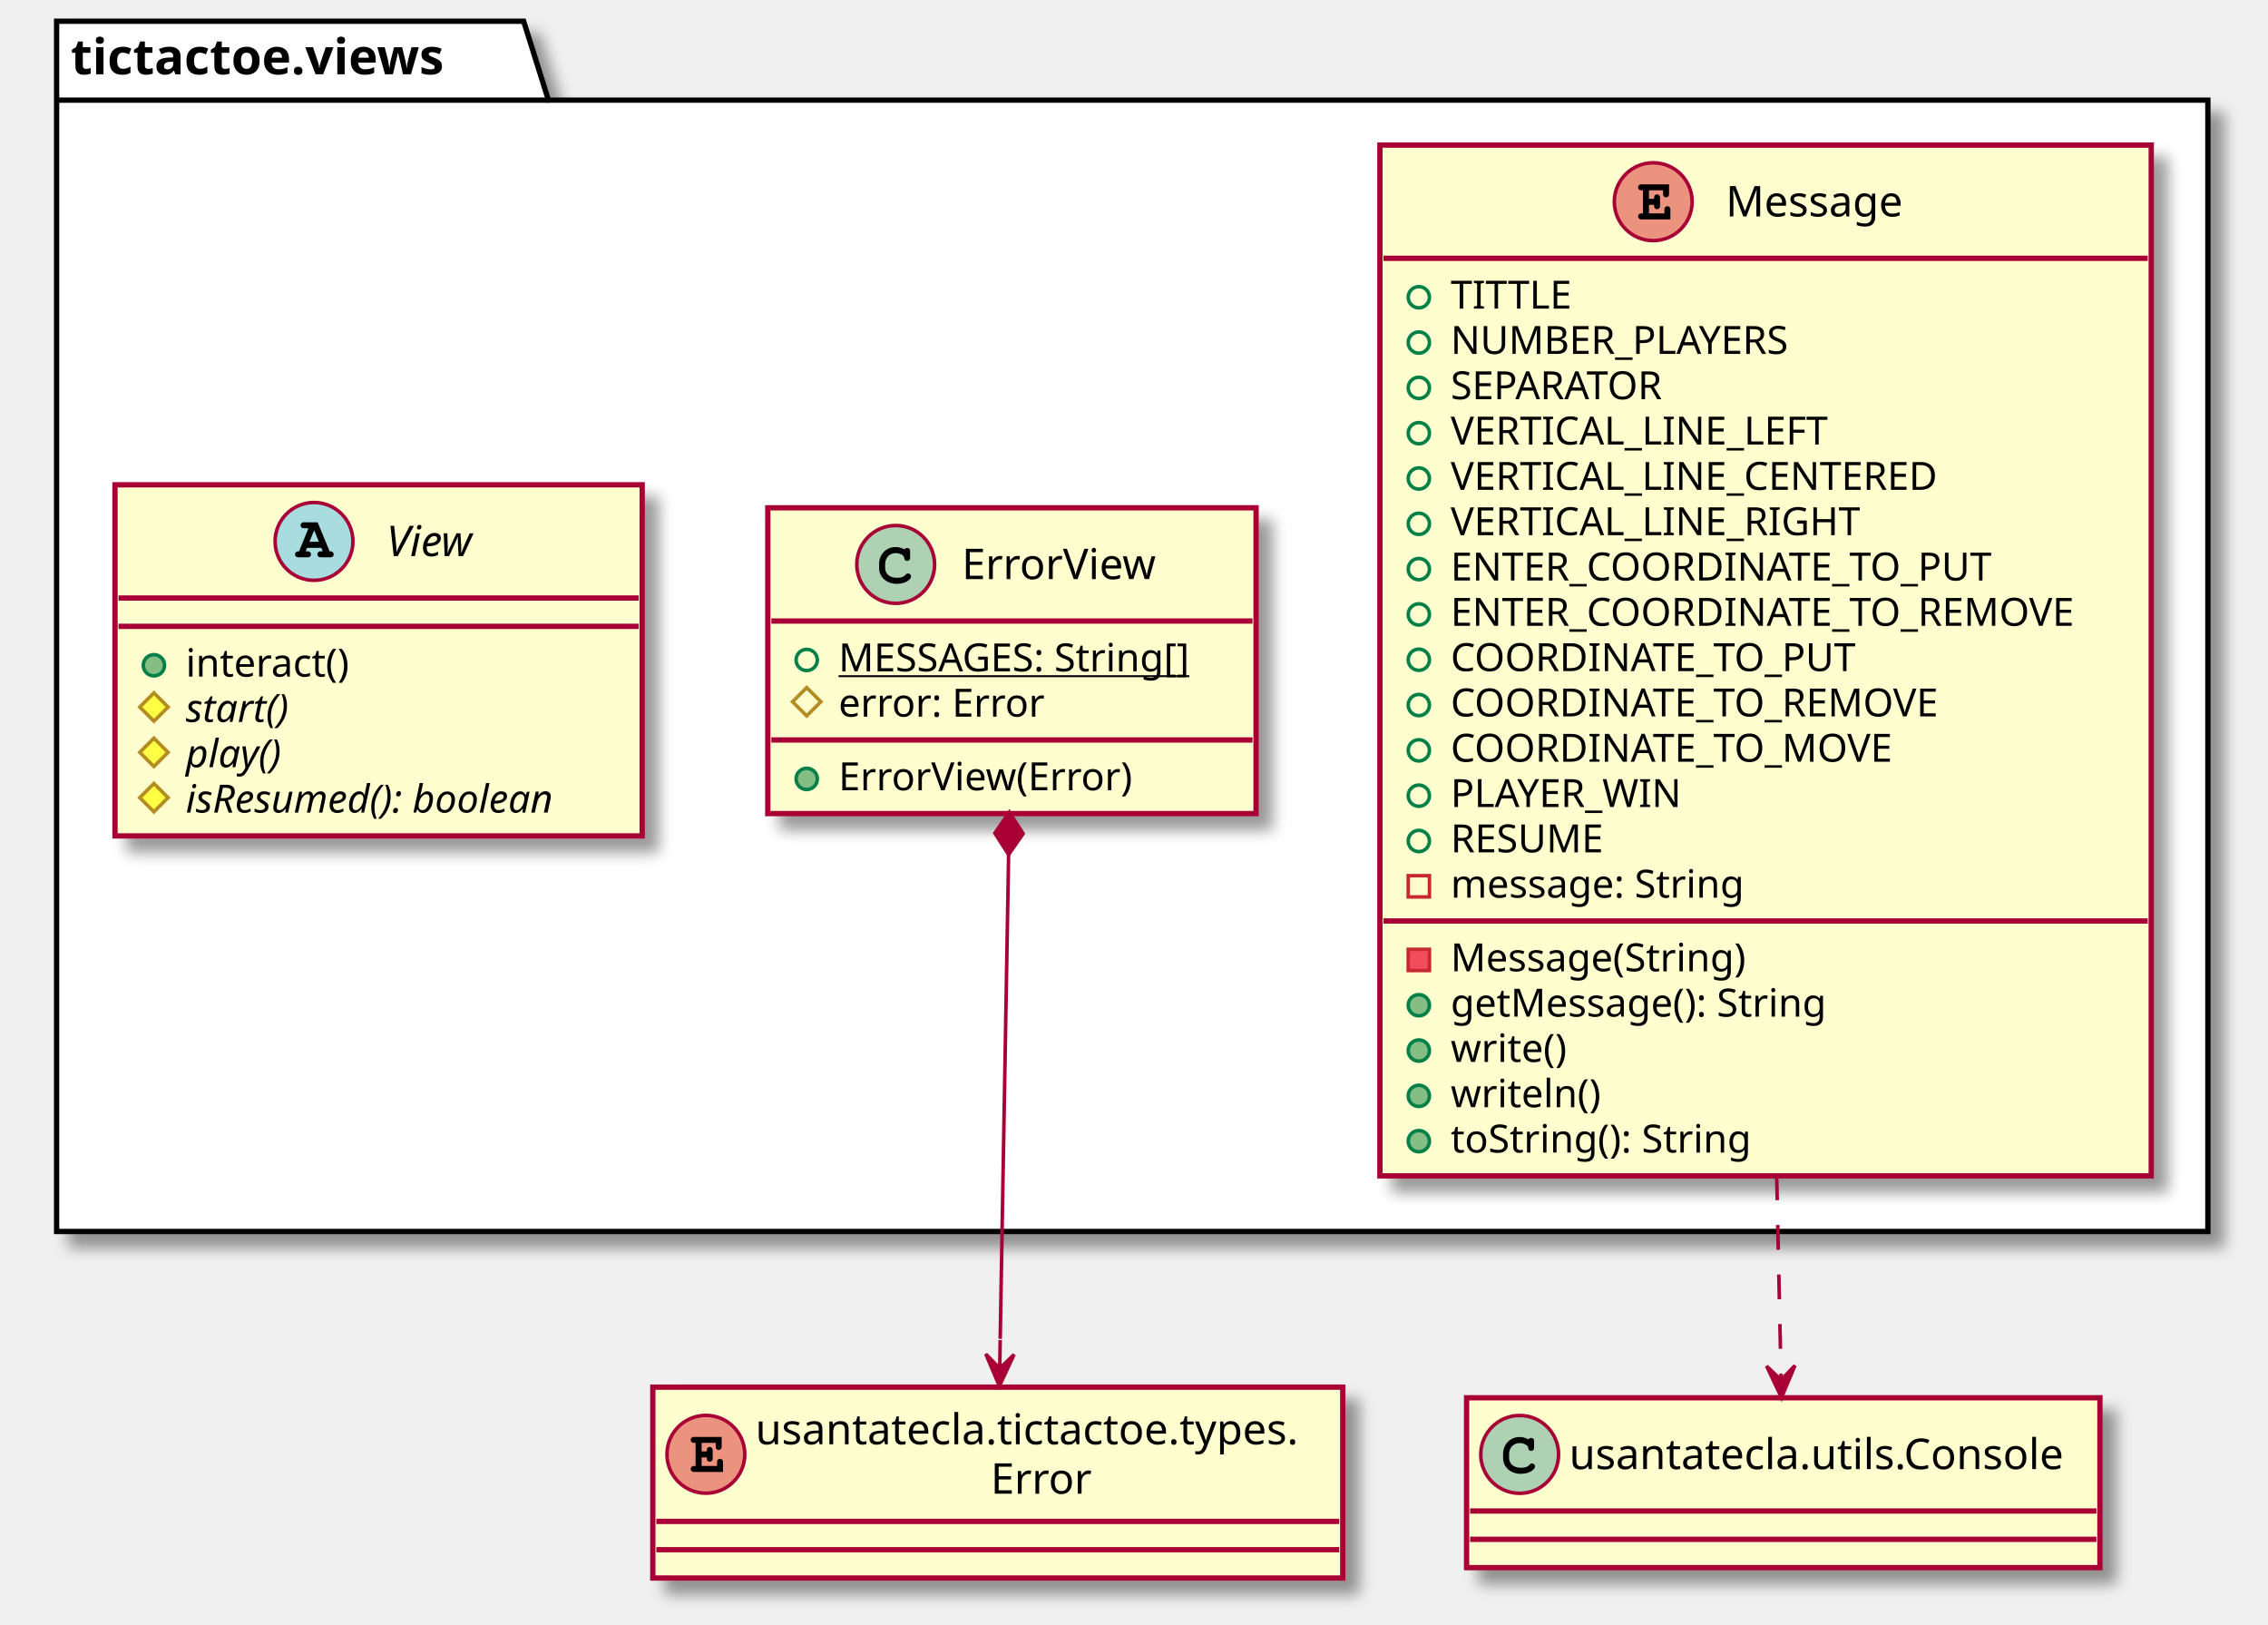
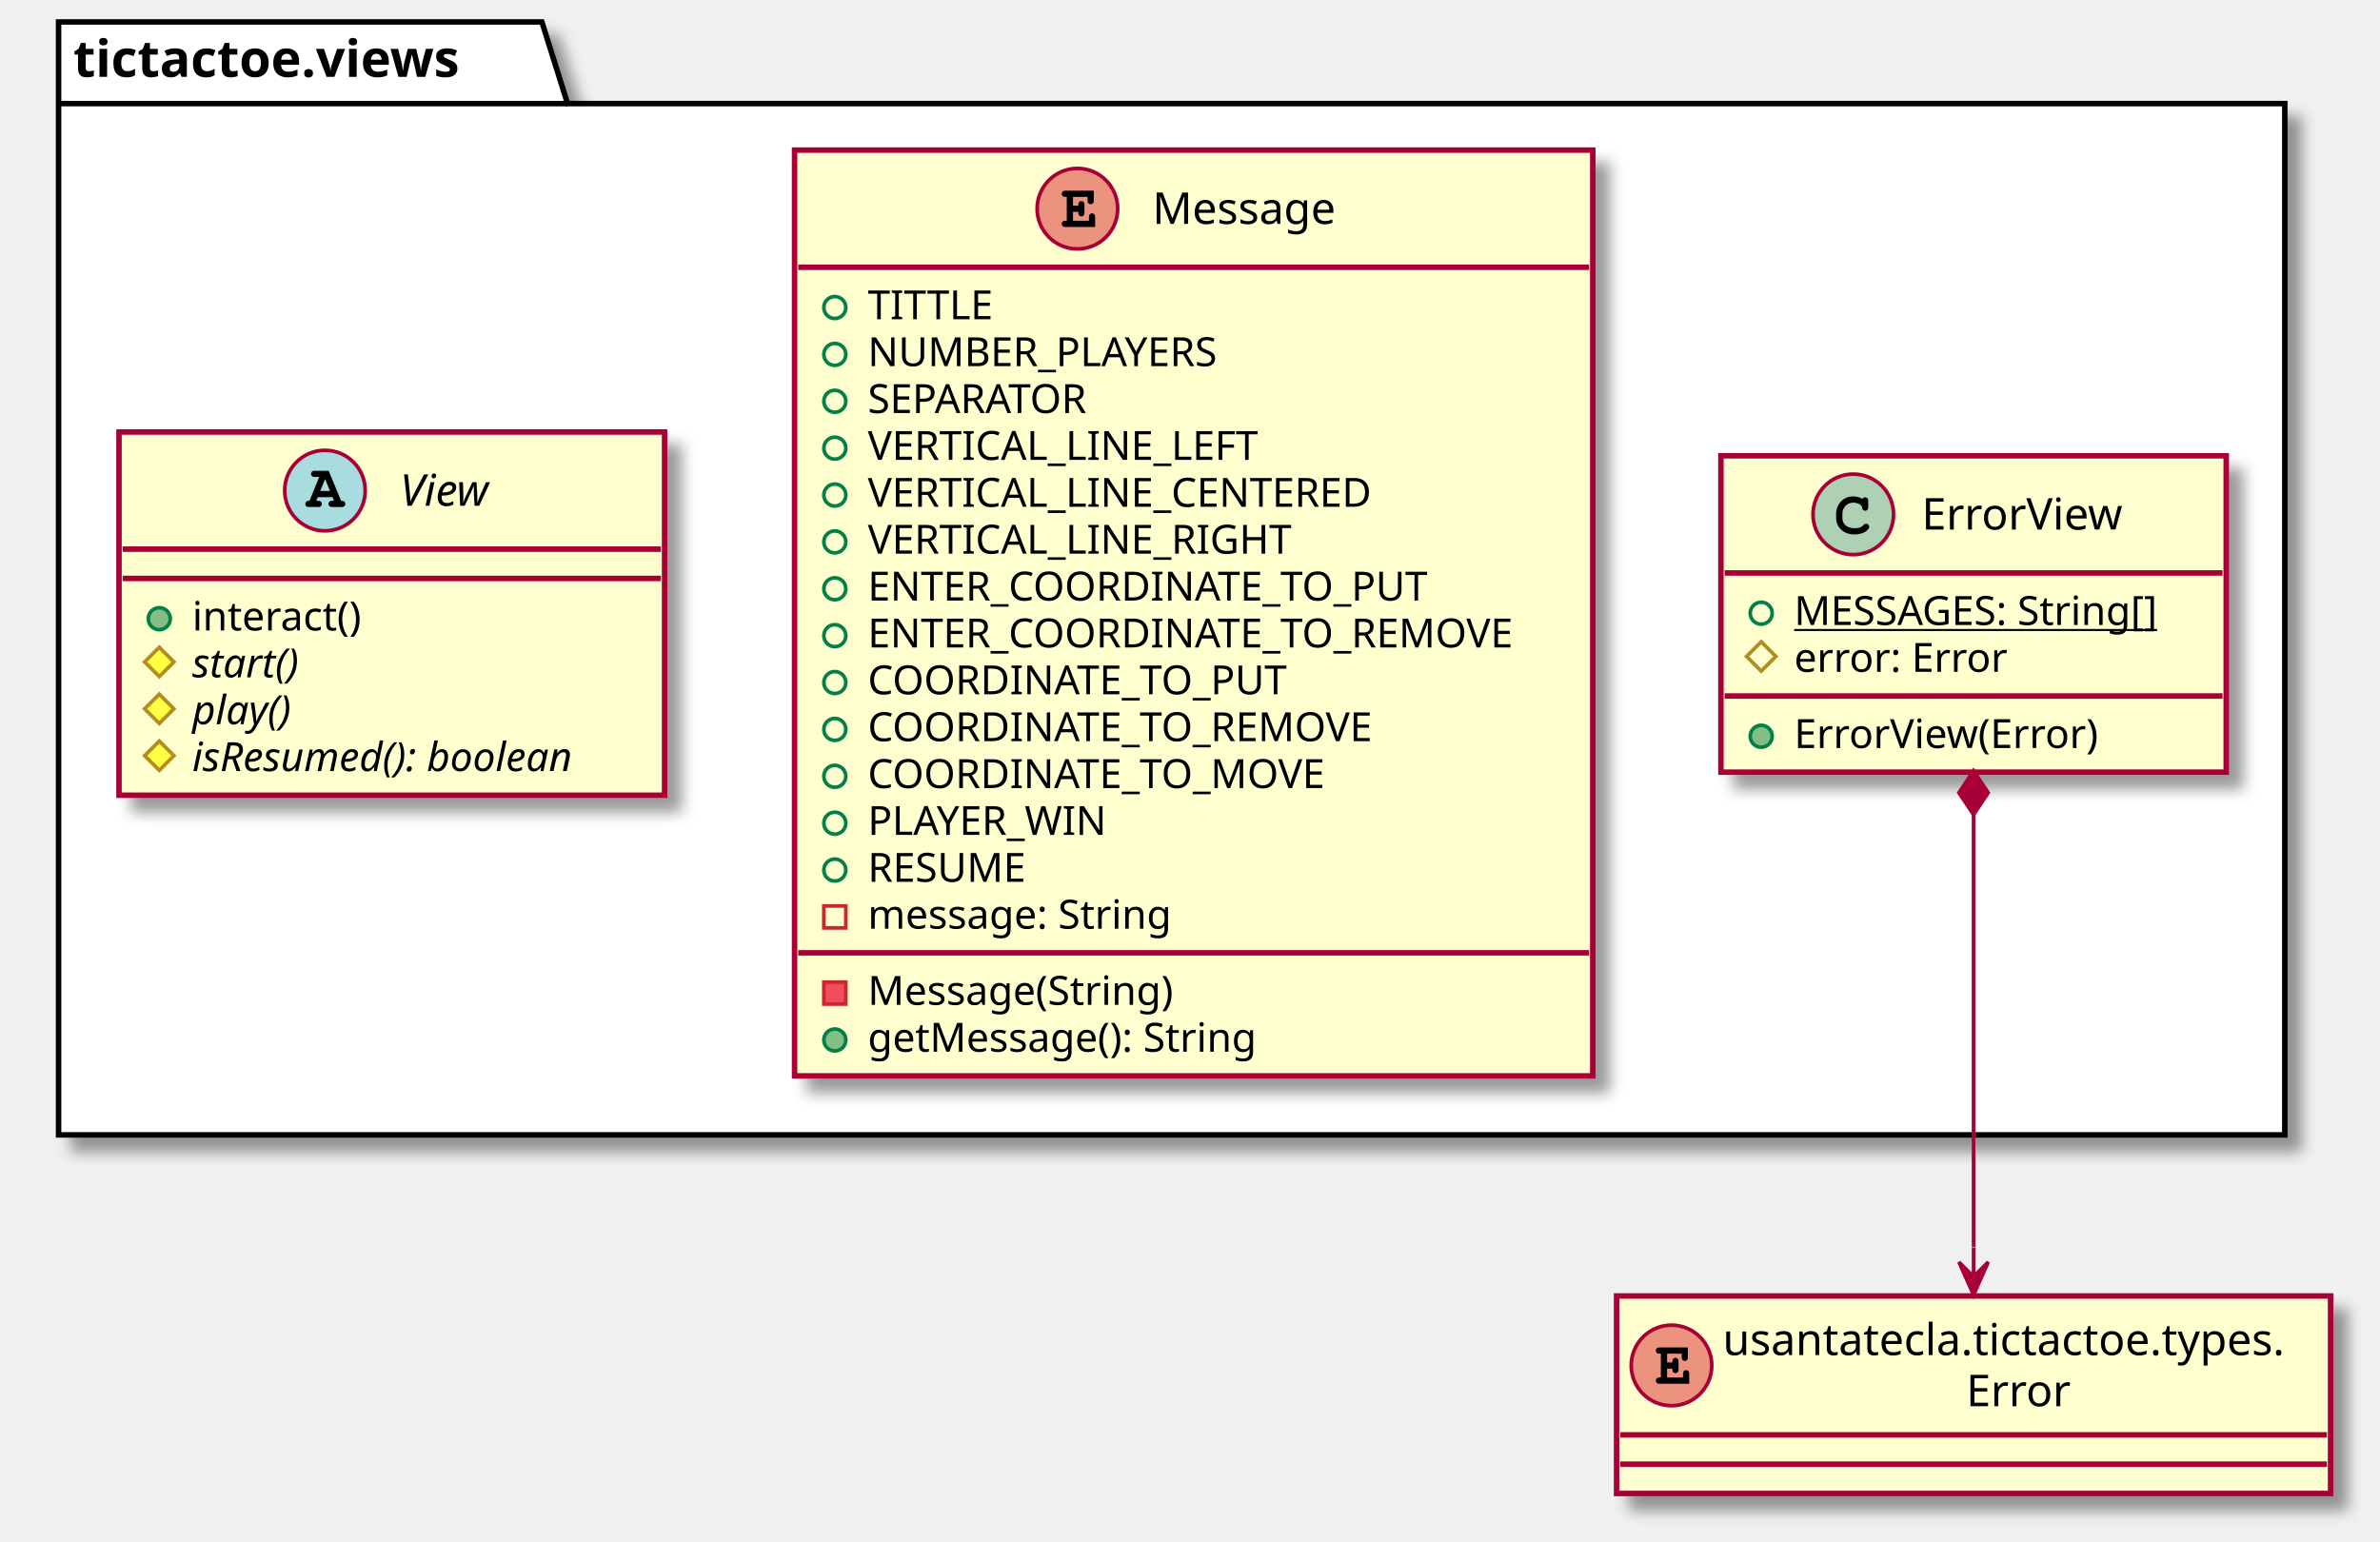
- <svg xmlns="http://www.w3.org/2000/svg" contentScriptType="application/ecmascript" contentStyleType="text/css" height="459px" preserveAspectRatio="none" style="width:641px;height:459px;" version="1.1" viewBox="0 0 641 459" width="641px" zoomAndPan="magnify">
+ <svg xmlns="http://www.w3.org/2000/svg" contentScriptType="application/ecmascript" contentStyleType="text/css" height="421px" preserveAspectRatio="none" style="width:650px;height:421px;" version="1.1" viewBox="0 0 650 421" width="650px" zoomAndPan="magnify">
  <defs>
-     <filter height="300%" id="fdxtmvmg7m3br" width="300%" x="-1" y="-1">
+     <filter height="300%" id="f1a28mozhgq1sc" width="300%" x="-1" y="-1">
      <feGaussianBlur result="blurOut" stdDeviation="2.0" />
      <feColorMatrix in="blurOut" result="blurOut2" type="matrix" values="0 0 0 0 0 0 0 0 0 0 0 0 0 0 0 0 0 0 .4 0" />
      <feOffset dx="4.0" dy="4.0" in="blurOut2" result="blurOut3" />
      <feBlend in="SourceGraphic" in2="blurOut3" mode="normal" />
    </filter>
  </defs>
  <g>
-     <polygon fill="#FFFFFF" filter="url(#fdxtmvmg7m3br)" points="16,6,148,6,155,28.297,624,28.297,624,348,16,348,16,6" style="stroke:#000000;stroke-width:1.5;" />
+     <polygon fill="#FFFFFF" filter="url(#f1a28mozhgq1sc)" points="16,6,148,6,155,28.297,624,28.297,624,310,16,310,16,6" style="stroke:#000000;stroke-width:1.5;" />
    <line style="stroke:#000000;stroke-width:1.5;" x1="16" x2="155" y1="28.297" y2="28.297" />
    <text fill="#000000" font-family="sans-serif" font-size="14" font-weight="bold" lengthAdjust="spacingAndGlyphs" textLength="126" x="20" y="20.995">tictactoe.views</text>
-     <rect codeLine="4" fill="#FEFECE" filter="url(#fdxtmvmg7m3br)" height="86.414" id="tictactoe.views.ErrorView" style="stroke:#A80036;stroke-width:1.5;" width="138" x="217" y="143.5" />
-     <ellipse cx="253.15" cy="159.5" fill="#ADD1B2" rx="11" ry="11" style="stroke:#A80036;stroke-width:1.0;" />
-     <path d="M255.494,155.172 C254.556,154.734 253.963,154.594 253.088,154.594 C250.463,154.594 248.463,156.672 248.463,159.391 L248.463,160.516 C248.463,163.094 250.572,164.984 253.463,164.984 C254.681,164.984 255.838,164.688 256.587,164.141 C257.166,163.734 257.494,163.281 257.494,162.891 C257.494,162.438 257.103,162.047 256.634,162.047 C256.416,162.047 256.212,162.125 256.025,162.312 C255.572,162.797 255.572,162.797 255.384,162.891 C254.963,163.156 254.275,163.281 253.509,163.281 C251.463,163.281 250.166,162.188 250.166,160.484 L250.166,159.391 C250.166,157.609 251.416,156.297 253.15,156.297 C253.728,156.297 254.338,156.453 254.806,156.703 C255.291,156.984 255.463,157.203 255.556,157.609 C255.619,158.016 255.65,158.141 255.791,158.266 C255.931,158.406 256.166,158.516 256.384,158.516 C256.65,158.516 256.916,158.375 257.087,158.156 C257.197,158 257.228,157.812 257.228,157.391 L257.228,155.969 C257.228,155.531 257.212,155.406 257.119,155.25 C256.962,154.984 256.681,154.844 256.384,154.844 C256.087,154.844 255.884,154.938 255.666,155.25 L255.494,155.172 Z " fill="#000000" />
-     <text fill="#000000" font-family="sans-serif" font-size="12" lengthAdjust="spacingAndGlyphs" textLength="59" x="271.85" y="163.654">ErrorView</text>
-     <line style="stroke:#A80036;stroke-width:1.5;" x1="218" x2="354" y1="175.5" y2="175.5" />
-     <ellipse cx="228" cy="186.5" fill="none" rx="3" ry="3" style="stroke:#038048;stroke-width:1.0;" />
-     <text fill="#000000" font-family="sans-serif" font-size="11" lengthAdjust="spacingAndGlyphs" text-decoration="underline" textLength="112" x="237" y="189.71">MESSAGES: String[]</text>
-     <polygon fill="none" points="228,194.305,232,198.305,228,202.305,224,198.305" style="stroke:#B38D22;stroke-width:1.0;" />
-     <text fill="#000000" font-family="sans-serif" font-size="11" lengthAdjust="spacingAndGlyphs" textLength="60" x="237" y="202.515">error: Error</text>
-     <line style="stroke:#A80036;stroke-width:1.5;" x1="218" x2="354" y1="209.109" y2="209.109" />
-     <ellipse cx="228" cy="220.109" fill="#84BE84" rx="3" ry="3" style="stroke:#038048;stroke-width:1.0;" />
-     <text fill="#000000" font-family="sans-serif" font-size="11" lengthAdjust="spacingAndGlyphs" textLength="88" x="237" y="223.32">ErrorView(Error)</text>
-     <rect codeLine="11" fill="#FEFECE" filter="url(#fdxtmvmg7m3br)" height="291.289" id="tictactoe.views.Message" style="stroke:#A80036;stroke-width:1.5;" width="218" x="390" y="41" />
-     <ellipse cx="467.25" cy="57" fill="#EB937F" rx="11" ry="11" style="stroke:#A80036;stroke-width:1.0;" />
-     <path d="M466.047,57.875 L467.5,57.875 L467.5,57.984 C467.5,58.391 467.531,58.547 467.609,58.703 C467.766,58.953 468.047,59.109 468.344,59.109 C468.594,59.109 468.859,58.969 469.016,58.75 C469.141,58.594 469.172,58.438 469.172,57.984 L469.172,56.062 C469.172,55.906 469.172,55.859 469.156,55.703 C469.094,55.234 468.781,54.922 468.328,54.922 C468.078,54.922 467.812,55.062 467.641,55.281 C467.531,55.453 467.5,55.609 467.5,56.062 L467.5,56.188 L466.047,56.188 L466.047,53.781 L470.031,53.781 L470.031,54.641 C470.031,55.047 470.062,55.219 470.141,55.375 C470.312,55.625 470.594,55.781 470.875,55.781 C471.141,55.781 471.406,55.641 471.578,55.422 C471.688,55.25 471.719,55.109 471.719,54.641 L471.719,52.094 L464.094,52.094 C463.656,52.094 463.531,52.109 463.375,52.203 C463.125,52.359 462.969,52.656 462.969,52.938 C462.969,53.219 463.109,53.469 463.328,53.641 C463.484,53.75 463.672,53.781 464.094,53.781 L464.344,53.781 L464.344,60.297 L464.094,60.297 C463.688,60.297 463.531,60.312 463.375,60.422 C463.125,60.594 462.969,60.859 462.969,61.156 C462.969,61.422 463.109,61.672 463.328,61.828 C463.469,61.953 463.703,62 464.094,62 L472.094,62 L472.094,59.422 C472.094,58.984 472.062,58.844 471.984,58.688 C471.812,58.438 471.531,58.281 471.25,58.281 C470.984,58.281 470.719,58.391 470.547,58.641 C470.438,58.797 470.406,58.938 470.406,59.422 L470.406,60.297 L466.047,60.297 L466.047,57.875 Z " fill="#000000" />
-     <text fill="#000000" font-family="sans-serif" font-size="12" lengthAdjust="spacingAndGlyphs" textLength="55" x="487.75" y="61.154">Message</text>
-     <line style="stroke:#A80036;stroke-width:1.5;" x1="391" x2="607" y1="73" y2="73" />
-     <ellipse cx="401" cy="84" fill="none" rx="3" ry="3" style="stroke:#038048;stroke-width:1.0;" />
-     <text fill="#000000" font-family="sans-serif" font-size="11" lengthAdjust="spacingAndGlyphs" textLength="37" x="410" y="87.21">TITTLE</text>
-     <ellipse cx="401" cy="96.805" fill="none" rx="3" ry="3" style="stroke:#038048;stroke-width:1.0;" />
-     <text fill="#000000" font-family="sans-serif" font-size="11" lengthAdjust="spacingAndGlyphs" textLength="102" x="410" y="100.015">NUMBER_PLAYERS</text>
-     <ellipse cx="401" cy="109.609" fill="none" rx="3" ry="3" style="stroke:#038048;stroke-width:1.0;" />
-     <text fill="#000000" font-family="sans-serif" font-size="11" lengthAdjust="spacingAndGlyphs" textLength="67" x="410" y="112.82">SEPARATOR</text>
-     <ellipse cx="401" cy="122.414" fill="none" rx="3" ry="3" style="stroke:#038048;stroke-width:1.0;" />
-     <text fill="#000000" font-family="sans-serif" font-size="11" lengthAdjust="spacingAndGlyphs" textLength="116" x="410" y="125.624">VERTICAL_LINE_LEFT</text>
-     <ellipse cx="401" cy="135.219" fill="none" rx="3" ry="3" style="stroke:#038048;stroke-width:1.0;" />
-     <text fill="#000000" font-family="sans-serif" font-size="11" lengthAdjust="spacingAndGlyphs" textLength="150" x="410" y="138.429">VERTICAL_LINE_CENTERED</text>
-     <ellipse cx="401" cy="148.023" fill="none" rx="3" ry="3" style="stroke:#038048;stroke-width:1.0;" />
-     <text fill="#000000" font-family="sans-serif" font-size="11" lengthAdjust="spacingAndGlyphs" textLength="124" x="410" y="151.234">VERTICAL_LINE_RIGHT</text>
-     <ellipse cx="401" cy="160.828" fill="none" rx="3" ry="3" style="stroke:#038048;stroke-width:1.0;" />
-     <text fill="#000000" font-family="sans-serif" font-size="11" lengthAdjust="spacingAndGlyphs" textLength="166" x="410" y="164.039">ENTER_COORDINATE_TO_PUT</text>
-     <ellipse cx="401" cy="173.633" fill="none" rx="3" ry="3" style="stroke:#038048;stroke-width:1.0;" />
-     <text fill="#000000" font-family="sans-serif" font-size="11" lengthAdjust="spacingAndGlyphs" textLength="192" x="410" y="176.843">ENTER_COORDINATE_TO_REMOVE</text>
-     <ellipse cx="401" cy="186.438" fill="none" rx="3" ry="3" style="stroke:#038048;stroke-width:1.0;" />
-     <text fill="#000000" font-family="sans-serif" font-size="11" lengthAdjust="spacingAndGlyphs" textLength="124" x="410" y="189.648">COORDINATE_TO_PUT</text>
-     <ellipse cx="401" cy="199.242" fill="none" rx="3" ry="3" style="stroke:#038048;stroke-width:1.0;" />
-     <text fill="#000000" font-family="sans-serif" font-size="11" lengthAdjust="spacingAndGlyphs" textLength="150" x="410" y="202.453">COORDINATE_TO_REMOVE</text>
-     <ellipse cx="401" cy="212.047" fill="none" rx="3" ry="3" style="stroke:#038048;stroke-width:1.0;" />
-     <text fill="#000000" font-family="sans-serif" font-size="11" lengthAdjust="spacingAndGlyphs" textLength="136" x="410" y="215.257">COORDINATE_TO_MOVE</text>
-     <ellipse cx="401" cy="224.852" fill="none" rx="3" ry="3" style="stroke:#038048;stroke-width:1.0;" />
-     <text fill="#000000" font-family="sans-serif" font-size="11" lengthAdjust="spacingAndGlyphs" textLength="69" x="410" y="228.062">PLAYER_WIN</text>
-     <ellipse cx="401" cy="237.656" fill="none" rx="3" ry="3" style="stroke:#038048;stroke-width:1.0;" />
-     <text fill="#000000" font-family="sans-serif" font-size="11" lengthAdjust="spacingAndGlyphs" textLength="46" x="410" y="240.867">RESUME</text>
-     <rect fill="none" height="6" style="stroke:#C82930;stroke-width:1.0;" width="6" x="398" y="247.461" />
-     <text fill="#000000" font-family="sans-serif" font-size="11" lengthAdjust="spacingAndGlyphs" textLength="93" x="410" y="253.671">message: String</text>
-     <line style="stroke:#A80036;stroke-width:1.5;" x1="391" x2="607" y1="260.266" y2="260.266" />
-     <rect fill="#F24D5C" height="6" style="stroke:#C82930;stroke-width:1.0;" width="6" x="398" y="268.266" />
-     <text fill="#000000" font-family="sans-serif" font-size="11" lengthAdjust="spacingAndGlyphs" textLength="92" x="410" y="274.476">Message(String)</text>
-     <ellipse cx="401" cy="284.07" fill="#84BE84" rx="3" ry="3" style="stroke:#038048;stroke-width:1.0;" />
-     <text fill="#000000" font-family="sans-serif" font-size="11" lengthAdjust="spacingAndGlyphs" textLength="118" x="410" y="287.281">getMessage(): String</text>
-     <ellipse cx="401" cy="296.875" fill="#84BE84" rx="3" ry="3" style="stroke:#038048;stroke-width:1.0;" />
-     <text fill="#000000" font-family="sans-serif" font-size="11" lengthAdjust="spacingAndGlyphs" textLength="36" x="410" y="300.085">write()</text>
-     <ellipse cx="401" cy="309.68" fill="#84BE84" rx="3" ry="3" style="stroke:#038048;stroke-width:1.0;" />
-     <text fill="#000000" font-family="sans-serif" font-size="11" lengthAdjust="spacingAndGlyphs" textLength="46" x="410" y="312.89">writeln()</text>
-     <ellipse cx="401" cy="322.484" fill="#84BE84" rx="3" ry="3" style="stroke:#038048;stroke-width:1.0;" />
-     <text fill="#000000" font-family="sans-serif" font-size="11" lengthAdjust="spacingAndGlyphs" textLength="92" x="410" y="325.695">toString(): String</text>
-     <rect codeLine="35" fill="#FEFECE" filter="url(#fdxtmvmg7m3br)" height="99.219" id="tictactoe.views.View" style="stroke:#A80036;stroke-width:1.5;" width="149" x="32.5" y="137" />
-     <ellipse cx="88.75" cy="153" fill="#A9DCDF" rx="11" ry="11" style="stroke:#A80036;stroke-width:1.0;" />
-     <path d="M90.828,154.812 L91.219,155.797 L90.828,155.797 C90.375,155.797 90.266,155.812 90.109,155.922 C89.859,156.078 89.703,156.359 89.703,156.656 C89.703,156.922 89.844,157.172 90.062,157.328 C90.203,157.453 90.406,157.5 90.828,157.5 L93.188,157.5 C93.547,157.5 93.766,157.469 93.906,157.375 C94.156,157.234 94.312,156.938 94.312,156.656 C94.312,156.375 94.172,156.125 93.953,155.969 C93.781,155.828 93.625,155.797 93.156,155.797 L89.766,147.594 L86.094,147.594 C85.641,147.594 85.516,147.609 85.359,147.703 C85.109,147.875 84.953,148.156 84.953,148.438 C84.953,148.719 85.094,148.969 85.312,149.141 C85.484,149.25 85.656,149.281 86.094,149.281 L87.172,149.281 L84.531,155.797 C84.109,155.797 83.953,155.812 83.797,155.922 C83.547,156.078 83.391,156.359 83.391,156.656 C83.391,157.219 83.766,157.5 84.516,157.5 L86.781,157.5 C87.141,157.5 87.359,157.469 87.484,157.375 C87.75,157.234 87.891,156.938 87.891,156.656 C87.891,156.375 87.766,156.125 87.547,155.953 C87.375,155.828 87.234,155.797 86.781,155.797 L86.391,155.797 L86.781,154.812 L90.828,154.812 Z M90.125,153.109 L87.453,153.109 L88.797,149.844 L90.125,153.109 Z " fill="#000000" />
-     <text fill="#000000" font-family="sans-serif" font-size="12" font-style="italic" lengthAdjust="spacingAndGlyphs" textLength="28" x="109.25" y="157.154">View</text>
-     <line style="stroke:#A80036;stroke-width:1.5;" x1="33.5" x2="180.5" y1="169" y2="169" />
-     <line style="stroke:#A80036;stroke-width:1.5;" x1="33.5" x2="180.5" y1="177" y2="177" />
-     <ellipse cx="43.5" cy="188" fill="#84BE84" rx="3" ry="3" style="stroke:#038048;stroke-width:1.0;" />
-     <text fill="#000000" font-family="sans-serif" font-size="11" lengthAdjust="spacingAndGlyphs" textLength="51" x="52.5" y="191.21">interact()</text>
-     <polygon fill="#FFFF44" points="43.5,195.805,47.5,199.805,43.5,203.805,39.5,199.805" style="stroke:#B38D22;stroke-width:1.0;" />
-     <text fill="#000000" font-family="sans-serif" font-size="11" font-style="italic" lengthAdjust="spacingAndGlyphs" textLength="34" x="52.5" y="204.015">start()</text>
-     <polygon fill="#FFFF44" points="43.5,208.609,47.5,212.609,43.5,216.609,39.5,212.609" style="stroke:#B38D22;stroke-width:1.0;" />
-     <text fill="#000000" font-family="sans-serif" font-size="11" font-style="italic" lengthAdjust="spacingAndGlyphs" textLength="32" x="52.5" y="216.82">play()</text>
-     <polygon fill="#FFFF44" points="43.5,221.414,47.5,225.414,43.5,229.414,39.5,225.414" style="stroke:#B38D22;stroke-width:1.0;" />
-     <text fill="#000000" font-family="sans-serif" font-size="11" font-style="italic" lengthAdjust="spacingAndGlyphs" textLength="123" x="52.5" y="229.625">isResumed(): boolean</text>
-     <rect codeLine="1" fill="#FEFECE" filter="url(#fdxtmvmg7m3br)" height="53.938" id="Error" style="stroke:#A80036;stroke-width:1.5;" width="195" x="184.5" y="392" />
-     <ellipse cx="199.5" cy="410.969" fill="#EB937F" rx="11" ry="11" style="stroke:#A80036;stroke-width:1.0;" />
-     <path d="M198.297,411.844 L199.75,411.844 L199.75,411.953 C199.75,412.359 199.781,412.516 199.859,412.672 C200.016,412.922 200.297,413.078 200.594,413.078 C200.844,413.078 201.109,412.938 201.266,412.719 C201.391,412.562 201.422,412.406 201.422,411.953 L201.422,410.031 C201.422,409.875 201.422,409.828 201.406,409.672 C201.344,409.203 201.031,408.891 200.578,408.891 C200.328,408.891 200.062,409.031 199.891,409.25 C199.781,409.422 199.75,409.578 199.75,410.031 L199.75,410.156 L198.297,410.156 L198.297,407.75 L202.281,407.75 L202.281,408.609 C202.281,409.016 202.312,409.188 202.391,409.344 C202.562,409.594 202.844,409.75 203.125,409.75 C203.391,409.75 203.656,409.609 203.828,409.391 C203.938,409.219 203.969,409.078 203.969,408.609 L203.969,406.062 L196.344,406.062 C195.906,406.062 195.781,406.078 195.625,406.172 C195.375,406.328 195.219,406.625 195.219,406.906 C195.219,407.188 195.359,407.438 195.578,407.609 C195.734,407.719 195.922,407.75 196.344,407.75 L196.594,407.75 L196.594,414.266 L196.344,414.266 C195.938,414.266 195.781,414.281 195.625,414.391 C195.375,414.562 195.219,414.828 195.219,415.125 C195.219,415.391 195.359,415.641 195.578,415.797 C195.719,415.922 195.953,415.969 196.344,415.969 L204.344,415.969 L204.344,413.391 C204.344,412.953 204.312,412.812 204.234,412.656 C204.062,412.406 203.781,412.25 203.5,412.25 C203.234,412.25 202.969,412.359 202.797,412.609 C202.688,412.766 202.656,412.906 202.656,413.391 L202.656,414.266 L198.297,414.266 L198.297,411.844 Z " fill="#000000" />
-     <text fill="#000000" font-family="sans-serif" font-size="12" lengthAdjust="spacingAndGlyphs" textLength="163" x="213.5" y="408.139">usantatecla.tictactoe.types.</text>
-     <text fill="#000000" font-family="sans-serif" font-size="12" lengthAdjust="spacingAndGlyphs" textLength="30" x="280" y="422.107">Error</text>
-     <line style="stroke:#A80036;stroke-width:1.5;" x1="185.5" x2="378.5" y1="429.938" y2="429.938" />
-     <line style="stroke:#A80036;stroke-width:1.5;" x1="185.5" x2="378.5" y1="437.938" y2="437.938" />
-     <rect codeLine="2" fill="#FEFECE" filter="url(#fdxtmvmg7m3br)" height="48" id="Console" style="stroke:#A80036;stroke-width:1.5;" width="179" x="414.5" y="395" />
-     <ellipse cx="429.5" cy="411" fill="#ADD1B2" rx="11" ry="11" style="stroke:#A80036;stroke-width:1.0;" />
-     <path d="M431.844,406.672 C430.906,406.234 430.312,406.094 429.438,406.094 C426.812,406.094 424.812,408.172 424.812,410.891 L424.812,412.016 C424.812,414.594 426.922,416.484 429.812,416.484 C431.031,416.484 432.188,416.188 432.938,415.641 C433.516,415.234 433.844,414.781 433.844,414.391 C433.844,413.938 433.453,413.547 432.984,413.547 C432.766,413.547 432.562,413.625 432.375,413.812 C431.922,414.297 431.922,414.297 431.734,414.391 C431.312,414.656 430.625,414.781 429.859,414.781 C427.812,414.781 426.516,413.688 426.516,411.984 L426.516,410.891 C426.516,409.109 427.766,407.797 429.5,407.797 C430.078,407.797 430.688,407.953 431.156,408.203 C431.641,408.484 431.812,408.703 431.906,409.109 C431.969,409.516 432,409.641 432.141,409.766 C432.281,409.906 432.516,410.016 432.734,410.016 C433,410.016 433.266,409.875 433.438,409.656 C433.547,409.5 433.578,409.312 433.578,408.891 L433.578,407.469 C433.578,407.031 433.562,406.906 433.469,406.75 C433.312,406.484 433.031,406.344 432.734,406.344 C432.438,406.344 432.234,406.438 432.016,406.75 L431.844,406.672 Z " fill="#000000" />
-     <text fill="#000000" font-family="sans-serif" font-size="12" lengthAdjust="spacingAndGlyphs" textLength="147" x="443.5" y="415.154">usantatecla.utils.Console</text>
-     <line style="stroke:#A80036;stroke-width:1.5;" x1="415.5" x2="592.5" y1="427" y2="427" />
-     <line style="stroke:#A80036;stroke-width:1.5;" x1="415.5" x2="592.5" y1="435" y2="435" />
-     <path codeLine="9" d="M285.063,241.507 C285.063,241.507 283.338,340.907 282.688,378.355 " fill="none" id="tictactoe.views.ErrorView-Error" style="stroke:#A80036;stroke-width:1.0;" />
-     <polygon fill="#A80036" points="282.456,391.704,286.612,382.775,282.543,386.705,278.613,382.636,282.456,391.704" style="stroke:#A80036;stroke-width:1.0;" />
-     <line style="stroke:#A80036;stroke-width:1.0;" x1="282.543" x2="282.682" y1="386.705" y2="378.706" />
-     <polygon fill="#A80036" points="285.271,229.509,281.167,235.439,285.063,241.507,289.166,235.577,285.271,229.509" style="stroke:#A80036;stroke-width:1.0;" />
-     <path codeLine="33" d="M502.138,332.17 C502.614,354.112 503.057,374.529 503.391,389.94 " fill="none" id="tictactoe.views.Message-to-Console" style="stroke:#A80036;stroke-width:1.0;stroke-dasharray:7.0,7.0;" />
-     <polygon fill="#A80036" points="503.5,394.97,507.304,385.885,503.392,389.971,499.306,386.059,503.5,394.97" style="stroke:#A80036;stroke-width:1.0;" />
+     <rect codeLine="3" fill="#FEFECE" filter="url(#f1a28mozhgq1sc)" height="86.414" id="tictactoe.views.ErrorView" style="stroke:#A80036;stroke-width:1.5;" width="138" x="470" y="124.5" />
+     <ellipse cx="506.15" cy="140.5" fill="#ADD1B2" rx="11" ry="11" style="stroke:#A80036;stroke-width:1.0;" />
+     <path d="M508.494,136.172 C507.556,135.734 506.962,135.594 506.087,135.594 C503.462,135.594 501.462,137.672 501.462,140.391 L501.462,141.516 C501.462,144.094 503.572,145.984 506.462,145.984 C507.681,145.984 508.837,145.688 509.587,145.141 C510.166,144.734 510.494,144.281 510.494,143.891 C510.494,143.438 510.103,143.047 509.634,143.047 C509.416,143.047 509.212,143.125 509.025,143.312 C508.572,143.797 508.572,143.797 508.384,143.891 C507.962,144.156 507.275,144.281 506.509,144.281 C504.462,144.281 503.166,143.188 503.166,141.484 L503.166,140.391 C503.166,138.609 504.416,137.297 506.15,137.297 C506.728,137.297 507.337,137.453 507.806,137.703 C508.291,137.984 508.462,138.203 508.556,138.609 C508.619,139.016 508.65,139.141 508.791,139.266 C508.931,139.406 509.166,139.516 509.384,139.516 C509.65,139.516 509.916,139.375 510.087,139.156 C510.197,139 510.228,138.812 510.228,138.391 L510.228,136.969 C510.228,136.531 510.212,136.406 510.119,136.25 C509.962,135.984 509.681,135.844 509.384,135.844 C509.087,135.844 508.884,135.938 508.666,136.25 L508.494,136.172 Z " fill="#000000" />
+     <text fill="#000000" font-family="sans-serif" font-size="12" lengthAdjust="spacingAndGlyphs" textLength="59" x="524.85" y="144.654">ErrorView</text>
+     <line style="stroke:#A80036;stroke-width:1.5;" x1="471" x2="607" y1="156.5" y2="156.5" />
+     <ellipse cx="481" cy="167.5" fill="none" rx="3" ry="3" style="stroke:#038048;stroke-width:1.0;" />
+     <text fill="#000000" font-family="sans-serif" font-size="11" lengthAdjust="spacingAndGlyphs" text-decoration="underline" textLength="112" x="490" y="170.71">MESSAGES: String[]</text>
+     <polygon fill="none" points="481,175.305,485,179.305,481,183.305,477,179.305" style="stroke:#B38D22;stroke-width:1.0;" />
+     <text fill="#000000" font-family="sans-serif" font-size="11" lengthAdjust="spacingAndGlyphs" textLength="60" x="490" y="183.515">error: Error</text>
+     <line style="stroke:#A80036;stroke-width:1.5;" x1="471" x2="607" y1="190.109" y2="190.109" />
+     <ellipse cx="481" cy="201.109" fill="#84BE84" rx="3" ry="3" style="stroke:#038048;stroke-width:1.0;" />
+     <text fill="#000000" font-family="sans-serif" font-size="11" lengthAdjust="spacingAndGlyphs" textLength="88" x="490" y="204.32">ErrorView(Error)</text>
+     <rect codeLine="10" fill="#FEFECE" filter="url(#f1a28mozhgq1sc)" height="252.875" id="tictactoe.views.Message" style="stroke:#A80036;stroke-width:1.5;" width="218" x="217" y="41" />
+     <ellipse cx="294.25" cy="57" fill="#EB937F" rx="11" ry="11" style="stroke:#A80036;stroke-width:1.0;" />
+     <path d="M293.047,57.875 L294.5,57.875 L294.5,57.984 C294.5,58.391 294.531,58.547 294.609,58.703 C294.766,58.953 295.047,59.109 295.344,59.109 C295.594,59.109 295.859,58.969 296.016,58.75 C296.141,58.594 296.172,58.438 296.172,57.984 L296.172,56.062 C296.172,55.906 296.172,55.859 296.156,55.703 C296.094,55.234 295.781,54.922 295.328,54.922 C295.078,54.922 294.812,55.062 294.641,55.281 C294.531,55.453 294.5,55.609 294.5,56.062 L294.5,56.188 L293.047,56.188 L293.047,53.781 L297.031,53.781 L297.031,54.641 C297.031,55.047 297.062,55.219 297.141,55.375 C297.312,55.625 297.594,55.781 297.875,55.781 C298.141,55.781 298.406,55.641 298.578,55.422 C298.688,55.25 298.719,55.109 298.719,54.641 L298.719,52.094 L291.094,52.094 C290.656,52.094 290.531,52.109 290.375,52.203 C290.125,52.359 289.969,52.656 289.969,52.938 C289.969,53.219 290.109,53.469 290.328,53.641 C290.484,53.75 290.672,53.781 291.094,53.781 L291.344,53.781 L291.344,60.297 L291.094,60.297 C290.688,60.297 290.531,60.312 290.375,60.422 C290.125,60.594 289.969,60.859 289.969,61.156 C289.969,61.422 290.109,61.672 290.328,61.828 C290.469,61.953 290.703,62 291.094,62 L299.094,62 L299.094,59.422 C299.094,58.984 299.062,58.844 298.984,58.688 C298.812,58.438 298.531,58.281 298.25,58.281 C297.984,58.281 297.719,58.391 297.547,58.641 C297.438,58.797 297.406,58.938 297.406,59.422 L297.406,60.297 L293.047,60.297 L293.047,57.875 Z " fill="#000000" />
+     <text fill="#000000" font-family="sans-serif" font-size="12" lengthAdjust="spacingAndGlyphs" textLength="55" x="314.75" y="61.154">Message</text>
+     <line style="stroke:#A80036;stroke-width:1.5;" x1="218" x2="434" y1="73" y2="73" />
+     <ellipse cx="228" cy="84" fill="none" rx="3" ry="3" style="stroke:#038048;stroke-width:1.0;" />
+     <text fill="#000000" font-family="sans-serif" font-size="11" lengthAdjust="spacingAndGlyphs" textLength="37" x="237" y="87.21">TITTLE</text>
+     <ellipse cx="228" cy="96.805" fill="none" rx="3" ry="3" style="stroke:#038048;stroke-width:1.0;" />
+     <text fill="#000000" font-family="sans-serif" font-size="11" lengthAdjust="spacingAndGlyphs" textLength="102" x="237" y="100.015">NUMBER_PLAYERS</text>
+     <ellipse cx="228" cy="109.609" fill="none" rx="3" ry="3" style="stroke:#038048;stroke-width:1.0;" />
+     <text fill="#000000" font-family="sans-serif" font-size="11" lengthAdjust="spacingAndGlyphs" textLength="67" x="237" y="112.82">SEPARATOR</text>
+     <ellipse cx="228" cy="122.414" fill="none" rx="3" ry="3" style="stroke:#038048;stroke-width:1.0;" />
+     <text fill="#000000" font-family="sans-serif" font-size="11" lengthAdjust="spacingAndGlyphs" textLength="116" x="237" y="125.624">VERTICAL_LINE_LEFT</text>
+     <ellipse cx="228" cy="135.219" fill="none" rx="3" ry="3" style="stroke:#038048;stroke-width:1.0;" />
+     <text fill="#000000" font-family="sans-serif" font-size="11" lengthAdjust="spacingAndGlyphs" textLength="150" x="237" y="138.429">VERTICAL_LINE_CENTERED</text>
+     <ellipse cx="228" cy="148.023" fill="none" rx="3" ry="3" style="stroke:#038048;stroke-width:1.0;" />
+     <text fill="#000000" font-family="sans-serif" font-size="11" lengthAdjust="spacingAndGlyphs" textLength="124" x="237" y="151.234">VERTICAL_LINE_RIGHT</text>
+     <ellipse cx="228" cy="160.828" fill="none" rx="3" ry="3" style="stroke:#038048;stroke-width:1.0;" />
+     <text fill="#000000" font-family="sans-serif" font-size="11" lengthAdjust="spacingAndGlyphs" textLength="166" x="237" y="164.039">ENTER_COORDINATE_TO_PUT</text>
+     <ellipse cx="228" cy="173.633" fill="none" rx="3" ry="3" style="stroke:#038048;stroke-width:1.0;" />
+     <text fill="#000000" font-family="sans-serif" font-size="11" lengthAdjust="spacingAndGlyphs" textLength="192" x="237" y="176.843">ENTER_COORDINATE_TO_REMOVE</text>
+     <ellipse cx="228" cy="186.438" fill="none" rx="3" ry="3" style="stroke:#038048;stroke-width:1.0;" />
+     <text fill="#000000" font-family="sans-serif" font-size="11" lengthAdjust="spacingAndGlyphs" textLength="124" x="237" y="189.648">COORDINATE_TO_PUT</text>
+     <ellipse cx="228" cy="199.242" fill="none" rx="3" ry="3" style="stroke:#038048;stroke-width:1.0;" />
+     <text fill="#000000" font-family="sans-serif" font-size="11" lengthAdjust="spacingAndGlyphs" textLength="150" x="237" y="202.453">COORDINATE_TO_REMOVE</text>
+     <ellipse cx="228" cy="212.047" fill="none" rx="3" ry="3" style="stroke:#038048;stroke-width:1.0;" />
+     <text fill="#000000" font-family="sans-serif" font-size="11" lengthAdjust="spacingAndGlyphs" textLength="136" x="237" y="215.257">COORDINATE_TO_MOVE</text>
+     <ellipse cx="228" cy="224.852" fill="none" rx="3" ry="3" style="stroke:#038048;stroke-width:1.0;" />
+     <text fill="#000000" font-family="sans-serif" font-size="11" lengthAdjust="spacingAndGlyphs" textLength="69" x="237" y="228.062">PLAYER_WIN</text>
+     <ellipse cx="228" cy="237.656" fill="none" rx="3" ry="3" style="stroke:#038048;stroke-width:1.0;" />
+     <text fill="#000000" font-family="sans-serif" font-size="11" lengthAdjust="spacingAndGlyphs" textLength="46" x="237" y="240.867">RESUME</text>
+     <rect fill="none" height="6" style="stroke:#C82930;stroke-width:1.0;" width="6" x="225" y="247.461" />
+     <text fill="#000000" font-family="sans-serif" font-size="11" lengthAdjust="spacingAndGlyphs" textLength="93" x="237" y="253.671">message: String</text>
+     <line style="stroke:#A80036;stroke-width:1.5;" x1="218" x2="434" y1="260.266" y2="260.266" />
+     <rect fill="#F24D5C" height="6" style="stroke:#C82930;stroke-width:1.0;" width="6" x="225" y="268.266" />
+     <text fill="#000000" font-family="sans-serif" font-size="11" lengthAdjust="spacingAndGlyphs" textLength="92" x="237" y="274.476">Message(String)</text>
+     <ellipse cx="228" cy="284.07" fill="#84BE84" rx="3" ry="3" style="stroke:#038048;stroke-width:1.0;" />
+     <text fill="#000000" font-family="sans-serif" font-size="11" lengthAdjust="spacingAndGlyphs" textLength="118" x="237" y="287.281">getMessage(): String</text>
+     <rect codeLine="29" fill="#FEFECE" filter="url(#f1a28mozhgq1sc)" height="99.219" id="tictactoe.views.View" style="stroke:#A80036;stroke-width:1.5;" width="149" x="32.5" y="118" />
+     <ellipse cx="88.75" cy="134" fill="#A9DCDF" rx="11" ry="11" style="stroke:#A80036;stroke-width:1.0;" />
+     <path d="M90.828,135.812 L91.219,136.797 L90.828,136.797 C90.375,136.797 90.266,136.812 90.109,136.922 C89.859,137.078 89.703,137.359 89.703,137.656 C89.703,137.922 89.844,138.172 90.062,138.328 C90.203,138.453 90.406,138.5 90.828,138.5 L93.188,138.5 C93.547,138.5 93.766,138.469 93.906,138.375 C94.156,138.234 94.312,137.938 94.312,137.656 C94.312,137.375 94.172,137.125 93.953,136.969 C93.781,136.828 93.625,136.797 93.156,136.797 L89.766,128.594 L86.094,128.594 C85.641,128.594 85.516,128.609 85.359,128.703 C85.109,128.875 84.953,129.156 84.953,129.438 C84.953,129.719 85.094,129.969 85.312,130.141 C85.484,130.25 85.656,130.281 86.094,130.281 L87.172,130.281 L84.531,136.797 C84.109,136.797 83.953,136.812 83.797,136.922 C83.547,137.078 83.391,137.359 83.391,137.656 C83.391,138.219 83.766,138.5 84.516,138.5 L86.781,138.5 C87.141,138.5 87.359,138.469 87.484,138.375 C87.75,138.234 87.891,137.938 87.891,137.656 C87.891,137.375 87.766,137.125 87.547,136.953 C87.375,136.828 87.234,136.797 86.781,136.797 L86.391,136.797 L86.781,135.812 L90.828,135.812 Z M90.125,134.109 L87.453,134.109 L88.797,130.844 L90.125,134.109 Z " fill="#000000" />
+     <text fill="#000000" font-family="sans-serif" font-size="12" font-style="italic" lengthAdjust="spacingAndGlyphs" textLength="28" x="109.25" y="138.154">View</text>
+     <line style="stroke:#A80036;stroke-width:1.5;" x1="33.5" x2="180.5" y1="150" y2="150" />
+     <line style="stroke:#A80036;stroke-width:1.5;" x1="33.5" x2="180.5" y1="158" y2="158" />
+     <ellipse cx="43.5" cy="169" fill="#84BE84" rx="3" ry="3" style="stroke:#038048;stroke-width:1.0;" />
+     <text fill="#000000" font-family="sans-serif" font-size="11" lengthAdjust="spacingAndGlyphs" textLength="51" x="52.5" y="172.21">interact()</text>
+     <polygon fill="#FFFF44" points="43.5,176.805,47.5,180.805,43.5,184.805,39.5,180.805" style="stroke:#B38D22;stroke-width:1.0;" />
+     <text fill="#000000" font-family="sans-serif" font-size="11" font-style="italic" lengthAdjust="spacingAndGlyphs" textLength="34" x="52.5" y="185.015">start()</text>
+     <polygon fill="#FFFF44" points="43.5,189.609,47.5,193.609,43.5,197.609,39.5,193.609" style="stroke:#B38D22;stroke-width:1.0;" />
+     <text fill="#000000" font-family="sans-serif" font-size="11" font-style="italic" lengthAdjust="spacingAndGlyphs" textLength="32" x="52.5" y="197.82">play()</text>
+     <polygon fill="#FFFF44" points="43.5,202.414,47.5,206.414,43.5,210.414,39.5,206.414" style="stroke:#B38D22;stroke-width:1.0;" />
+     <text fill="#000000" font-family="sans-serif" font-size="11" font-style="italic" lengthAdjust="spacingAndGlyphs" textLength="123" x="52.5" y="210.625">isResumed(): boolean</text>
+     <rect codeLine="1" fill="#FEFECE" filter="url(#f1a28mozhgq1sc)" height="53.938" id="Error" style="stroke:#A80036;stroke-width:1.5;" width="195" x="441.5" y="354" />
+     <ellipse cx="456.5" cy="372.969" fill="#EB937F" rx="11" ry="11" style="stroke:#A80036;stroke-width:1.0;" />
+     <path d="M455.297,373.844 L456.75,373.844 L456.75,373.953 C456.75,374.359 456.781,374.516 456.859,374.672 C457.016,374.922 457.297,375.078 457.594,375.078 C457.844,375.078 458.109,374.938 458.266,374.719 C458.391,374.562 458.422,374.406 458.422,373.953 L458.422,372.031 C458.422,371.875 458.422,371.828 458.406,371.672 C458.344,371.203 458.031,370.891 457.578,370.891 C457.328,370.891 457.062,371.031 456.891,371.25 C456.781,371.422 456.75,371.578 456.75,372.031 L456.75,372.156 L455.297,372.156 L455.297,369.75 L459.281,369.75 L459.281,370.609 C459.281,371.016 459.312,371.188 459.391,371.344 C459.562,371.594 459.844,371.75 460.125,371.75 C460.391,371.75 460.656,371.609 460.828,371.391 C460.938,371.219 460.969,371.078 460.969,370.609 L460.969,368.062 L453.344,368.062 C452.906,368.062 452.781,368.078 452.625,368.172 C452.375,368.328 452.219,368.625 452.219,368.906 C452.219,369.188 452.359,369.438 452.578,369.609 C452.734,369.719 452.922,369.75 453.344,369.75 L453.594,369.75 L453.594,376.266 L453.344,376.266 C452.938,376.266 452.781,376.281 452.625,376.391 C452.375,376.562 452.219,376.828 452.219,377.125 C452.219,377.391 452.359,377.641 452.578,377.797 C452.719,377.922 452.953,377.969 453.344,377.969 L461.344,377.969 L461.344,375.391 C461.344,374.953 461.312,374.812 461.234,374.656 C461.062,374.406 460.781,374.25 460.5,374.25 C460.234,374.25 459.969,374.359 459.797,374.609 C459.688,374.766 459.656,374.906 459.656,375.391 L459.656,376.266 L455.297,376.266 L455.297,373.844 Z " fill="#000000" />
+     <text fill="#000000" font-family="sans-serif" font-size="12" lengthAdjust="spacingAndGlyphs" textLength="163" x="470.5" y="370.139">usantatecla.tictactoe.types.</text>
+     <text fill="#000000" font-family="sans-serif" font-size="12" lengthAdjust="spacingAndGlyphs" textLength="30" x="537" y="384.107">Error</text>
+     <line style="stroke:#A80036;stroke-width:1.5;" x1="442.5" x2="635.5" y1="391.938" y2="391.938" />
+     <line style="stroke:#A80036;stroke-width:1.5;" x1="442.5" x2="635.5" y1="399.938" y2="399.938" />
+     <path codeLine="8" d="M539,222.538 C539,222.538 539,307.631 539,340.568 " fill="none" id="tictactoe.views.ErrorView-Error" style="stroke:#A80036;stroke-width:1.0;" />
+     <polygon fill="#A80036" points="539,353.73,543,344.73,539,348.73,535,344.73,539,353.73" style="stroke:#A80036;stroke-width:1.0;" />
+     <line style="stroke:#A80036;stroke-width:1.0;" x1="539" x2="539" y1="348.73" y2="340.73" />
+     <polygon fill="#A80036" points="539,210.538,535,216.538,539,222.538,543,216.538,539,210.538" style="stroke:#A80036;stroke-width:1.0;" />
  </g>
</svg>
